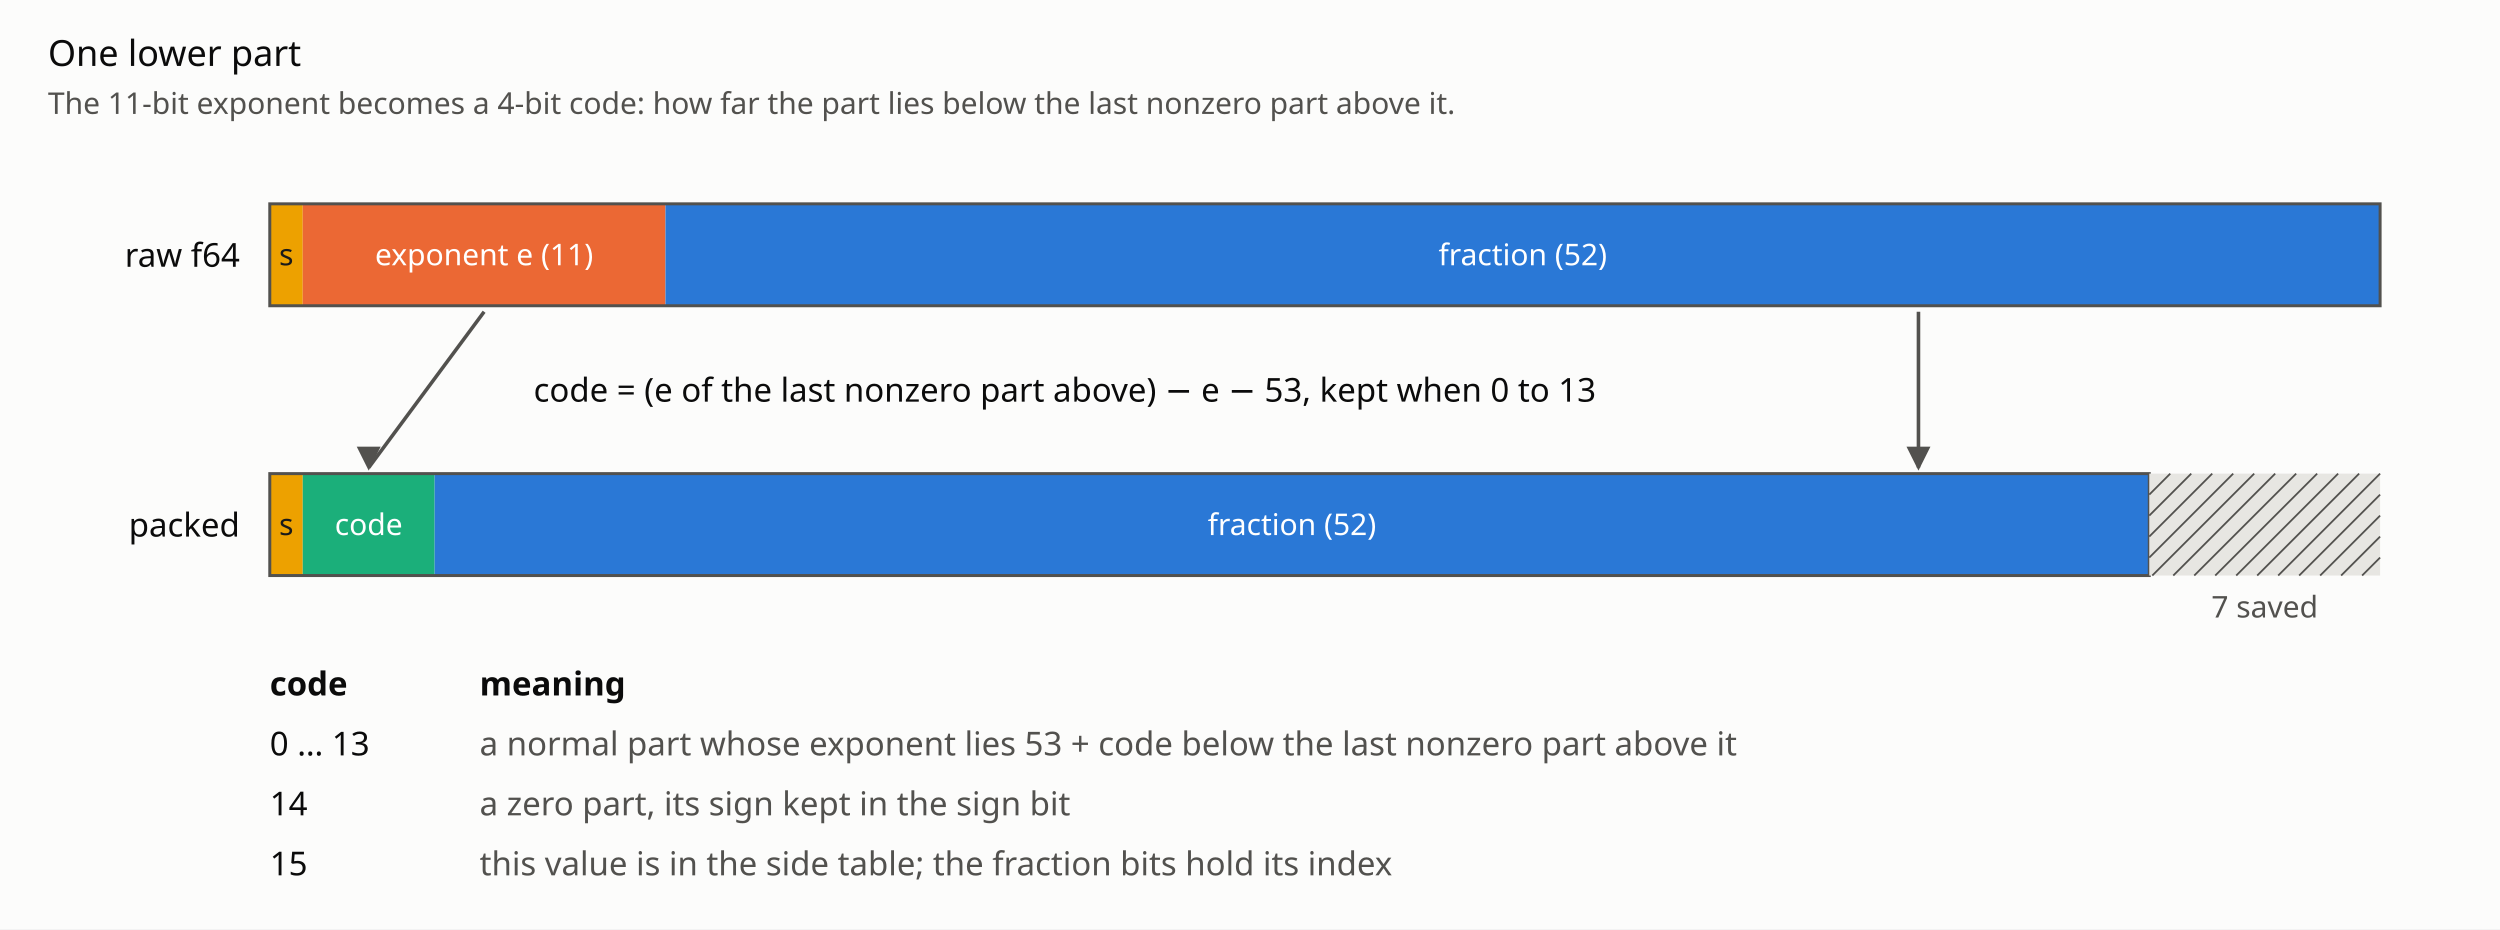
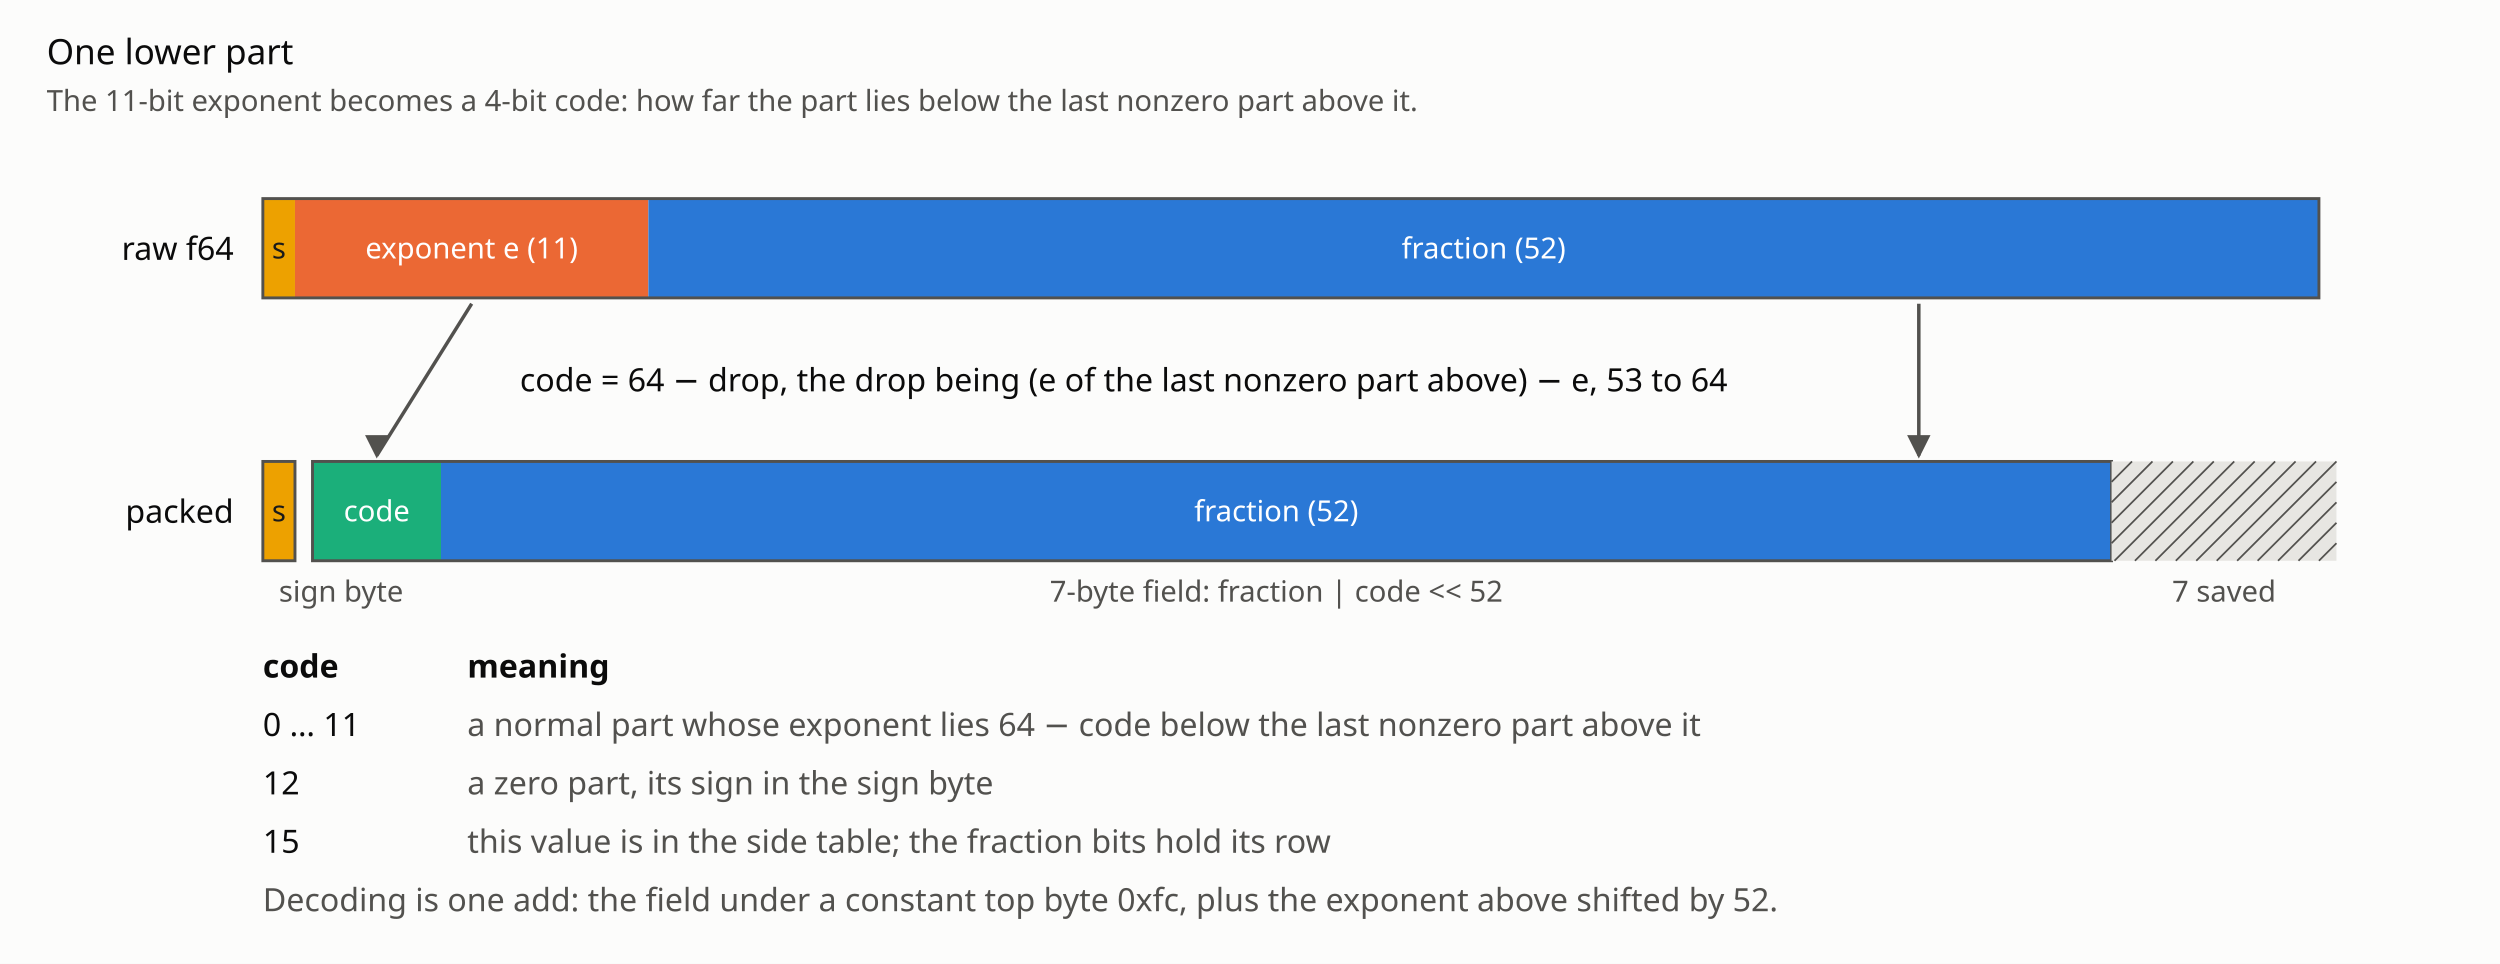
- <svg xmlns="http://www.w3.org/2000/svg" width="834" height="310" viewBox="0 0 834 310" font-family="system-ui, sans-serif">
+ <svg xmlns="http://www.w3.org/2000/svg" width="856" height="330" viewBox="0 0 856 330" font-family="system-ui, sans-serif">
  <style>@media (prefers-color-scheme: dark){[fill="#fcfcfb"]{fill:#201f1d}[stroke="#fcfcfb"]{stroke:#201f1d}[fill="#0b0b0b"]{fill:#e8e6e3}[stroke="#0b0b0b"]{stroke:#e8e6e3}[fill="#52514e"]{fill:#a8a49d}[stroke="#52514e"]{stroke:#a8a49d}[fill="#e7e6e2"]{fill:#343230}[stroke="#e7e6e2"]{stroke:#343230}[fill="#c98500"]{fill:#d69a2d}[stroke="#c98500"]{stroke:#d69a2d}[fill="#eb6834"]{fill:#dd5c26}[stroke="#eb6834"]{stroke:#dd5c26}[fill="#eda100"]{fill:#c08800}[stroke="#eda100"]{stroke:#c08800}[fill="#e87ba4"]{fill:#d1678f}[stroke="#e87ba4"]{stroke:#d1678f}[fill="#4a3aa7"]{fill:#7263cf}[stroke="#4a3aa7"]{stroke:#7263cf}[fill="#a6339a"]{fill:#c257b5}[stroke="#a6339a"]{stroke:#c257b5}[fill="#7a7668"]{fill:#948e82}[stroke="#7a7668"]{stroke:#948e82}}</style>
-   <rect width="834" height="310" fill="#fcfcfb" />
+   <rect width="856" height="330" fill="#fcfcfb" />
  <text x="16.0" y="22.0" font-size="12" fill="#0b0b0b" text-anchor="start" font-weight="normal">One lower part</text>
  <text x="16.0" y="38.0" font-size="10" fill="#52514e" text-anchor="start" font-weight="normal">The 11-bit exponent becomes a 4-bit code: how far the part lies below the last nonzero part above it.</text>
  <text x="80.0" y="89.0" font-size="11" fill="#0b0b0b" text-anchor="end" font-weight="normal">raw f64</text>
  <rect x="90.0" y="68.0" width="11.0" height="34.0" fill="#eda100" />
  <text x="95.5" y="88.5" font-size="10" fill="#1a1a1a" text-anchor="middle" font-weight="normal">s</text>
  <rect x="101.0" y="68.0" width="121.0" height="34.0" fill="#eb6834" />
  <text x="161.5" y="88.5" font-size="10" fill="#ffffff" text-anchor="middle" font-weight="normal">exponent e (11)</text>
  <rect x="222.0" y="68.0" width="572.0" height="34.0" fill="#2a78d6" />
  <text x="508.0" y="88.5" font-size="10" fill="#ffffff" text-anchor="middle" font-weight="normal">fraction (52)</text>
  <rect x="90.0" y="68.0" width="704.0" height="34.0" fill="none" stroke="#52514e" stroke-width="1" />
  <text x="80.0" y="179.0" font-size="11" fill="#0b0b0b" text-anchor="end" font-weight="normal">packed</text>
  <rect x="90.0" y="158.0" width="11.0" height="34.0" fill="#eda100" />
  <text x="95.5" y="178.5" font-size="10" fill="#1a1a1a" text-anchor="middle" font-weight="normal">s</text>
-   <rect x="101.0" y="158.0" width="44.0" height="34.0" fill="#1baf7a" />
-   <text x="123.0" y="178.5" font-size="10" fill="#ffffff" text-anchor="middle" font-weight="normal">code</text>
-   <rect x="145.0" y="158.0" width="572.0" height="34.0" fill="#2a78d6" />
-   <text x="431.0" y="178.5" font-size="10" fill="#ffffff" text-anchor="middle" font-weight="normal">fraction (52)</text>
-   <rect x="90.0" y="158.0" width="627.0" height="34.0" fill="none" stroke="#52514e" stroke-width="1" />
-   <rect x="717.0" y="158.0" width="77.0" height="34.0" fill="#e7e6e2" />
-   <line x1="717.0" y1="158.0" x2="717.0" y2="158.0" stroke="#52514e" stroke-width="0.6" />
-   <line x1="717.0" y1="165.0" x2="724.0" y2="158.0" stroke="#52514e" stroke-width="0.6" />
-   <line x1="717.0" y1="172.0" x2="731.0" y2="158.0" stroke="#52514e" stroke-width="0.6" />
-   <line x1="717.0" y1="179.0" x2="738.0" y2="158.0" stroke="#52514e" stroke-width="0.6" />
-   <line x1="717.0" y1="186.0" x2="745.0" y2="158.0" stroke="#52514e" stroke-width="0.6" />
-   <line x1="718.0" y1="192.0" x2="752.0" y2="158.0" stroke="#52514e" stroke-width="0.6" />
-   <line x1="725.0" y1="192.0" x2="759.0" y2="158.0" stroke="#52514e" stroke-width="0.6" />
-   <line x1="732.0" y1="192.0" x2="766.0" y2="158.0" stroke="#52514e" stroke-width="0.6" />
-   <line x1="739.0" y1="192.0" x2="773.0" y2="158.0" stroke="#52514e" stroke-width="0.6" />
-   <line x1="746.0" y1="192.0" x2="780.0" y2="158.0" stroke="#52514e" stroke-width="0.6" />
-   <line x1="753.0" y1="192.0" x2="787.0" y2="158.0" stroke="#52514e" stroke-width="0.6" />
-   <line x1="760.0" y1="192.0" x2="794.0" y2="158.0" stroke="#52514e" stroke-width="0.6" />
-   <line x1="767.0" y1="192.0" x2="794.0" y2="165.0" stroke="#52514e" stroke-width="0.6" />
-   <line x1="774.0" y1="192.0" x2="794.0" y2="172.0" stroke="#52514e" stroke-width="0.6" />
-   <line x1="781.0" y1="192.0" x2="794.0" y2="179.0" stroke="#52514e" stroke-width="0.6" />
-   <line x1="788.0" y1="192.0" x2="794.0" y2="186.0" stroke="#52514e" stroke-width="0.6" />
-   <text x="755.5" y="206.0" font-size="10" fill="#52514e" text-anchor="middle" font-weight="normal">7 saved</text>
-   <line x1="161.5" y1="104.0" x2="123.0" y2="156.0" stroke="#52514e" stroke-width="1.2" />
-   <polygon points="123.0,157.0 119.0,149.0 127.0,149.0" fill="#52514e" />
-   <text x="178.0" y="134.0" font-size="11" fill="#0b0b0b" text-anchor="start" font-weight="normal">code = (e of the last nonzero part above) − e − 53, kept when 0 to 13</text>
-   <line x1="640.0" y1="104.0" x2="640.0" y2="156.0" stroke="#52514e" stroke-width="1.2" />
-   <polygon points="640.0,157.0 636.0,149.0 644.0,149.0" fill="#52514e" />
+   <rect x="90.0" y="158.0" width="11.0" height="34.0" fill="none" stroke="#52514e" stroke-width="1" />
+   <rect x="107.0" y="158.0" width="44.0" height="34.0" fill="#1baf7a" />
+   <text x="129.0" y="178.5" font-size="10" fill="#ffffff" text-anchor="middle" font-weight="normal">code</text>
+   <rect x="151.0" y="158.0" width="572.0" height="34.0" fill="#2a78d6" />
+   <text x="437.0" y="178.5" font-size="10" fill="#ffffff" text-anchor="middle" font-weight="normal">fraction (52)</text>
+   <rect x="107.0" y="158.0" width="616.0" height="34.0" fill="none" stroke="#52514e" stroke-width="1" />
+   <rect x="723.0" y="158.0" width="77.0" height="34.0" fill="#e7e6e2" />
+   <line x1="723.0" y1="158.0" x2="723.0" y2="158.0" stroke="#52514e" stroke-width="0.6" />
+   <line x1="723.0" y1="165.0" x2="730.0" y2="158.0" stroke="#52514e" stroke-width="0.6" />
+   <line x1="723.0" y1="172.0" x2="737.0" y2="158.0" stroke="#52514e" stroke-width="0.6" />
+   <line x1="723.0" y1="179.0" x2="744.0" y2="158.0" stroke="#52514e" stroke-width="0.6" />
+   <line x1="723.0" y1="186.0" x2="751.0" y2="158.0" stroke="#52514e" stroke-width="0.6" />
+   <line x1="724.0" y1="192.0" x2="758.0" y2="158.0" stroke="#52514e" stroke-width="0.6" />
+   <line x1="731.0" y1="192.0" x2="765.0" y2="158.0" stroke="#52514e" stroke-width="0.6" />
+   <line x1="738.0" y1="192.0" x2="772.0" y2="158.0" stroke="#52514e" stroke-width="0.6" />
+   <line x1="745.0" y1="192.0" x2="779.0" y2="158.0" stroke="#52514e" stroke-width="0.6" />
+   <line x1="752.0" y1="192.0" x2="786.0" y2="158.0" stroke="#52514e" stroke-width="0.6" />
+   <line x1="759.0" y1="192.0" x2="793.0" y2="158.0" stroke="#52514e" stroke-width="0.6" />
+   <line x1="766.0" y1="192.0" x2="800.0" y2="158.0" stroke="#52514e" stroke-width="0.6" />
+   <line x1="773.0" y1="192.0" x2="800.0" y2="165.0" stroke="#52514e" stroke-width="0.6" />
+   <line x1="780.0" y1="192.0" x2="800.0" y2="172.0" stroke="#52514e" stroke-width="0.6" />
+   <line x1="787.0" y1="192.0" x2="800.0" y2="179.0" stroke="#52514e" stroke-width="0.6" />
+   <line x1="794.0" y1="192.0" x2="800.0" y2="186.0" stroke="#52514e" stroke-width="0.6" />
+   <text x="761.5" y="206.0" font-size="10" fill="#52514e" text-anchor="middle" font-weight="normal">7 saved</text>
+   <text x="95.5" y="206.0" font-size="10" fill="#52514e" text-anchor="start" font-weight="normal">sign byte</text>
+   <text x="437.0" y="206.0" font-size="10" fill="#52514e" text-anchor="middle" font-weight="normal">7-byte field: fraction | code &lt;&lt; 52</text>
+   <line x1="161.5" y1="104.0" x2="129.0" y2="156.0" stroke="#52514e" stroke-width="1.2" />
+   <polygon points="129.0,157.0 125.0,149.0 133.0,149.0" fill="#52514e" />
+   <text x="178.0" y="134.0" font-size="11" fill="#0b0b0b" text-anchor="start" font-weight="normal">code = 64 − drop, the drop being (e of the last nonzero part above) − e, 53 to 64</text>
+   <line x1="657.0" y1="104.0" x2="657.0" y2="156.0" stroke="#52514e" stroke-width="1.2" />
+   <polygon points="657.0,157.0 653.0,149.0 661.0,149.0" fill="#52514e" />
  <text x="90.0" y="232.0" font-size="11" fill="#0b0b0b" text-anchor="start" font-weight="bold">code</text>
  <text x="160.0" y="232.0" font-size="11" fill="#0b0b0b" text-anchor="start" font-weight="bold">meaning</text>
-   <text x="90.0" y="252.0" font-size="11" fill="#0b0b0b" text-anchor="start" font-weight="normal" font-variant-numeric="tabular-nums">0 … 13</text>
-   <text x="160.0" y="252.0" font-size="11" fill="#52514e" text-anchor="start" font-weight="normal">a normal part whose exponent lies 53 + code below the last nonzero part above it</text>
-   <text x="90.0" y="272.0" font-size="11" fill="#0b0b0b" text-anchor="start" font-weight="normal" font-variant-numeric="tabular-nums">14</text>
-   <text x="160.0" y="272.0" font-size="11" fill="#52514e" text-anchor="start" font-weight="normal">a zero part, its sign kept in the sign bit</text>
+   <text x="90.0" y="252.0" font-size="11" fill="#0b0b0b" text-anchor="start" font-weight="normal" font-variant-numeric="tabular-nums">0 … 11</text>
+   <text x="160.0" y="252.0" font-size="11" fill="#52514e" text-anchor="start" font-weight="normal">a normal part whose exponent lies 64 − code below the last nonzero part above it</text>
+   <text x="90.0" y="272.0" font-size="11" fill="#0b0b0b" text-anchor="start" font-weight="normal" font-variant-numeric="tabular-nums">12</text>
+   <text x="160.0" y="272.0" font-size="11" fill="#52514e" text-anchor="start" font-weight="normal">a zero part, its sign in the sign byte</text>
  <text x="90.0" y="292.0" font-size="11" fill="#0b0b0b" text-anchor="start" font-weight="normal" font-variant-numeric="tabular-nums">15</text>
-   <text x="160.0" y="292.0" font-size="11" fill="#52514e" text-anchor="start" font-weight="normal">this value is in the side table; the fraction bits hold its index</text>
+   <text x="160.0" y="292.0" font-size="11" fill="#52514e" text-anchor="start" font-weight="normal">this value is in the side table; the fraction bits hold its row</text>
+   <text x="90.0" y="312.0" font-size="11" fill="#52514e" text-anchor="start" font-weight="normal">Decoding is one add: the field under a constant top byte 0xfc, plus the exponent above shifted by 52.</text>
</svg>
